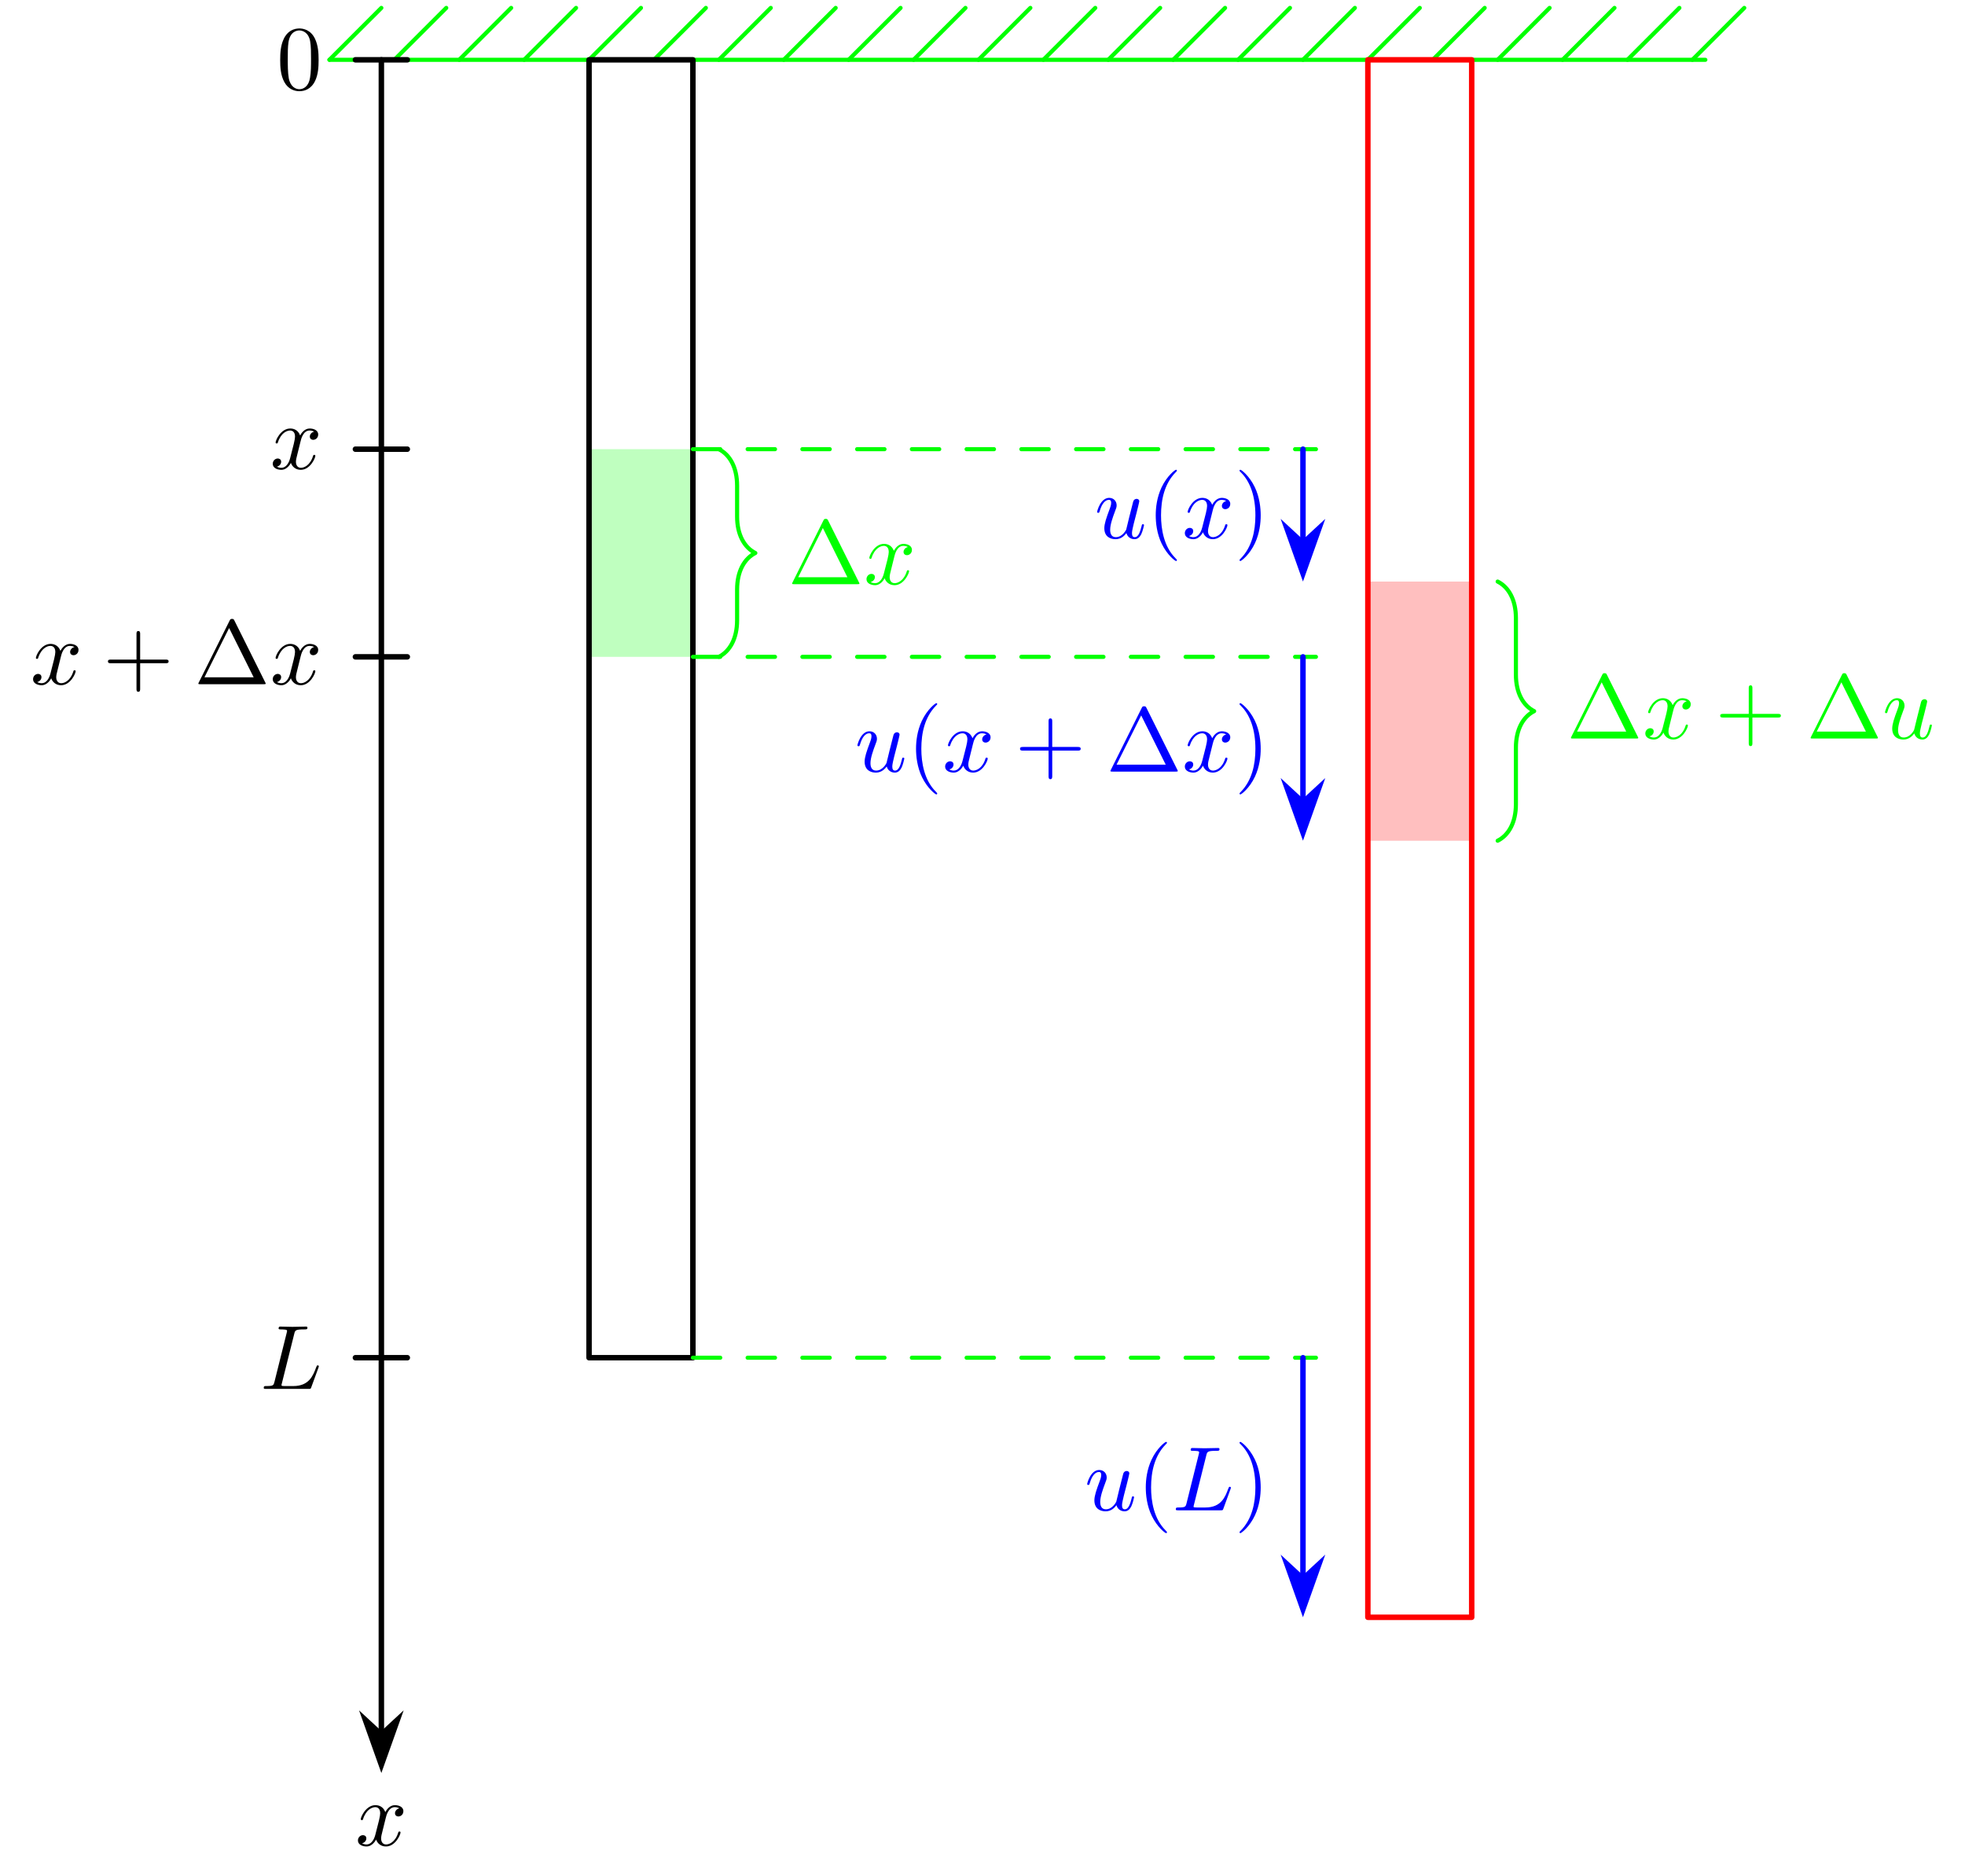
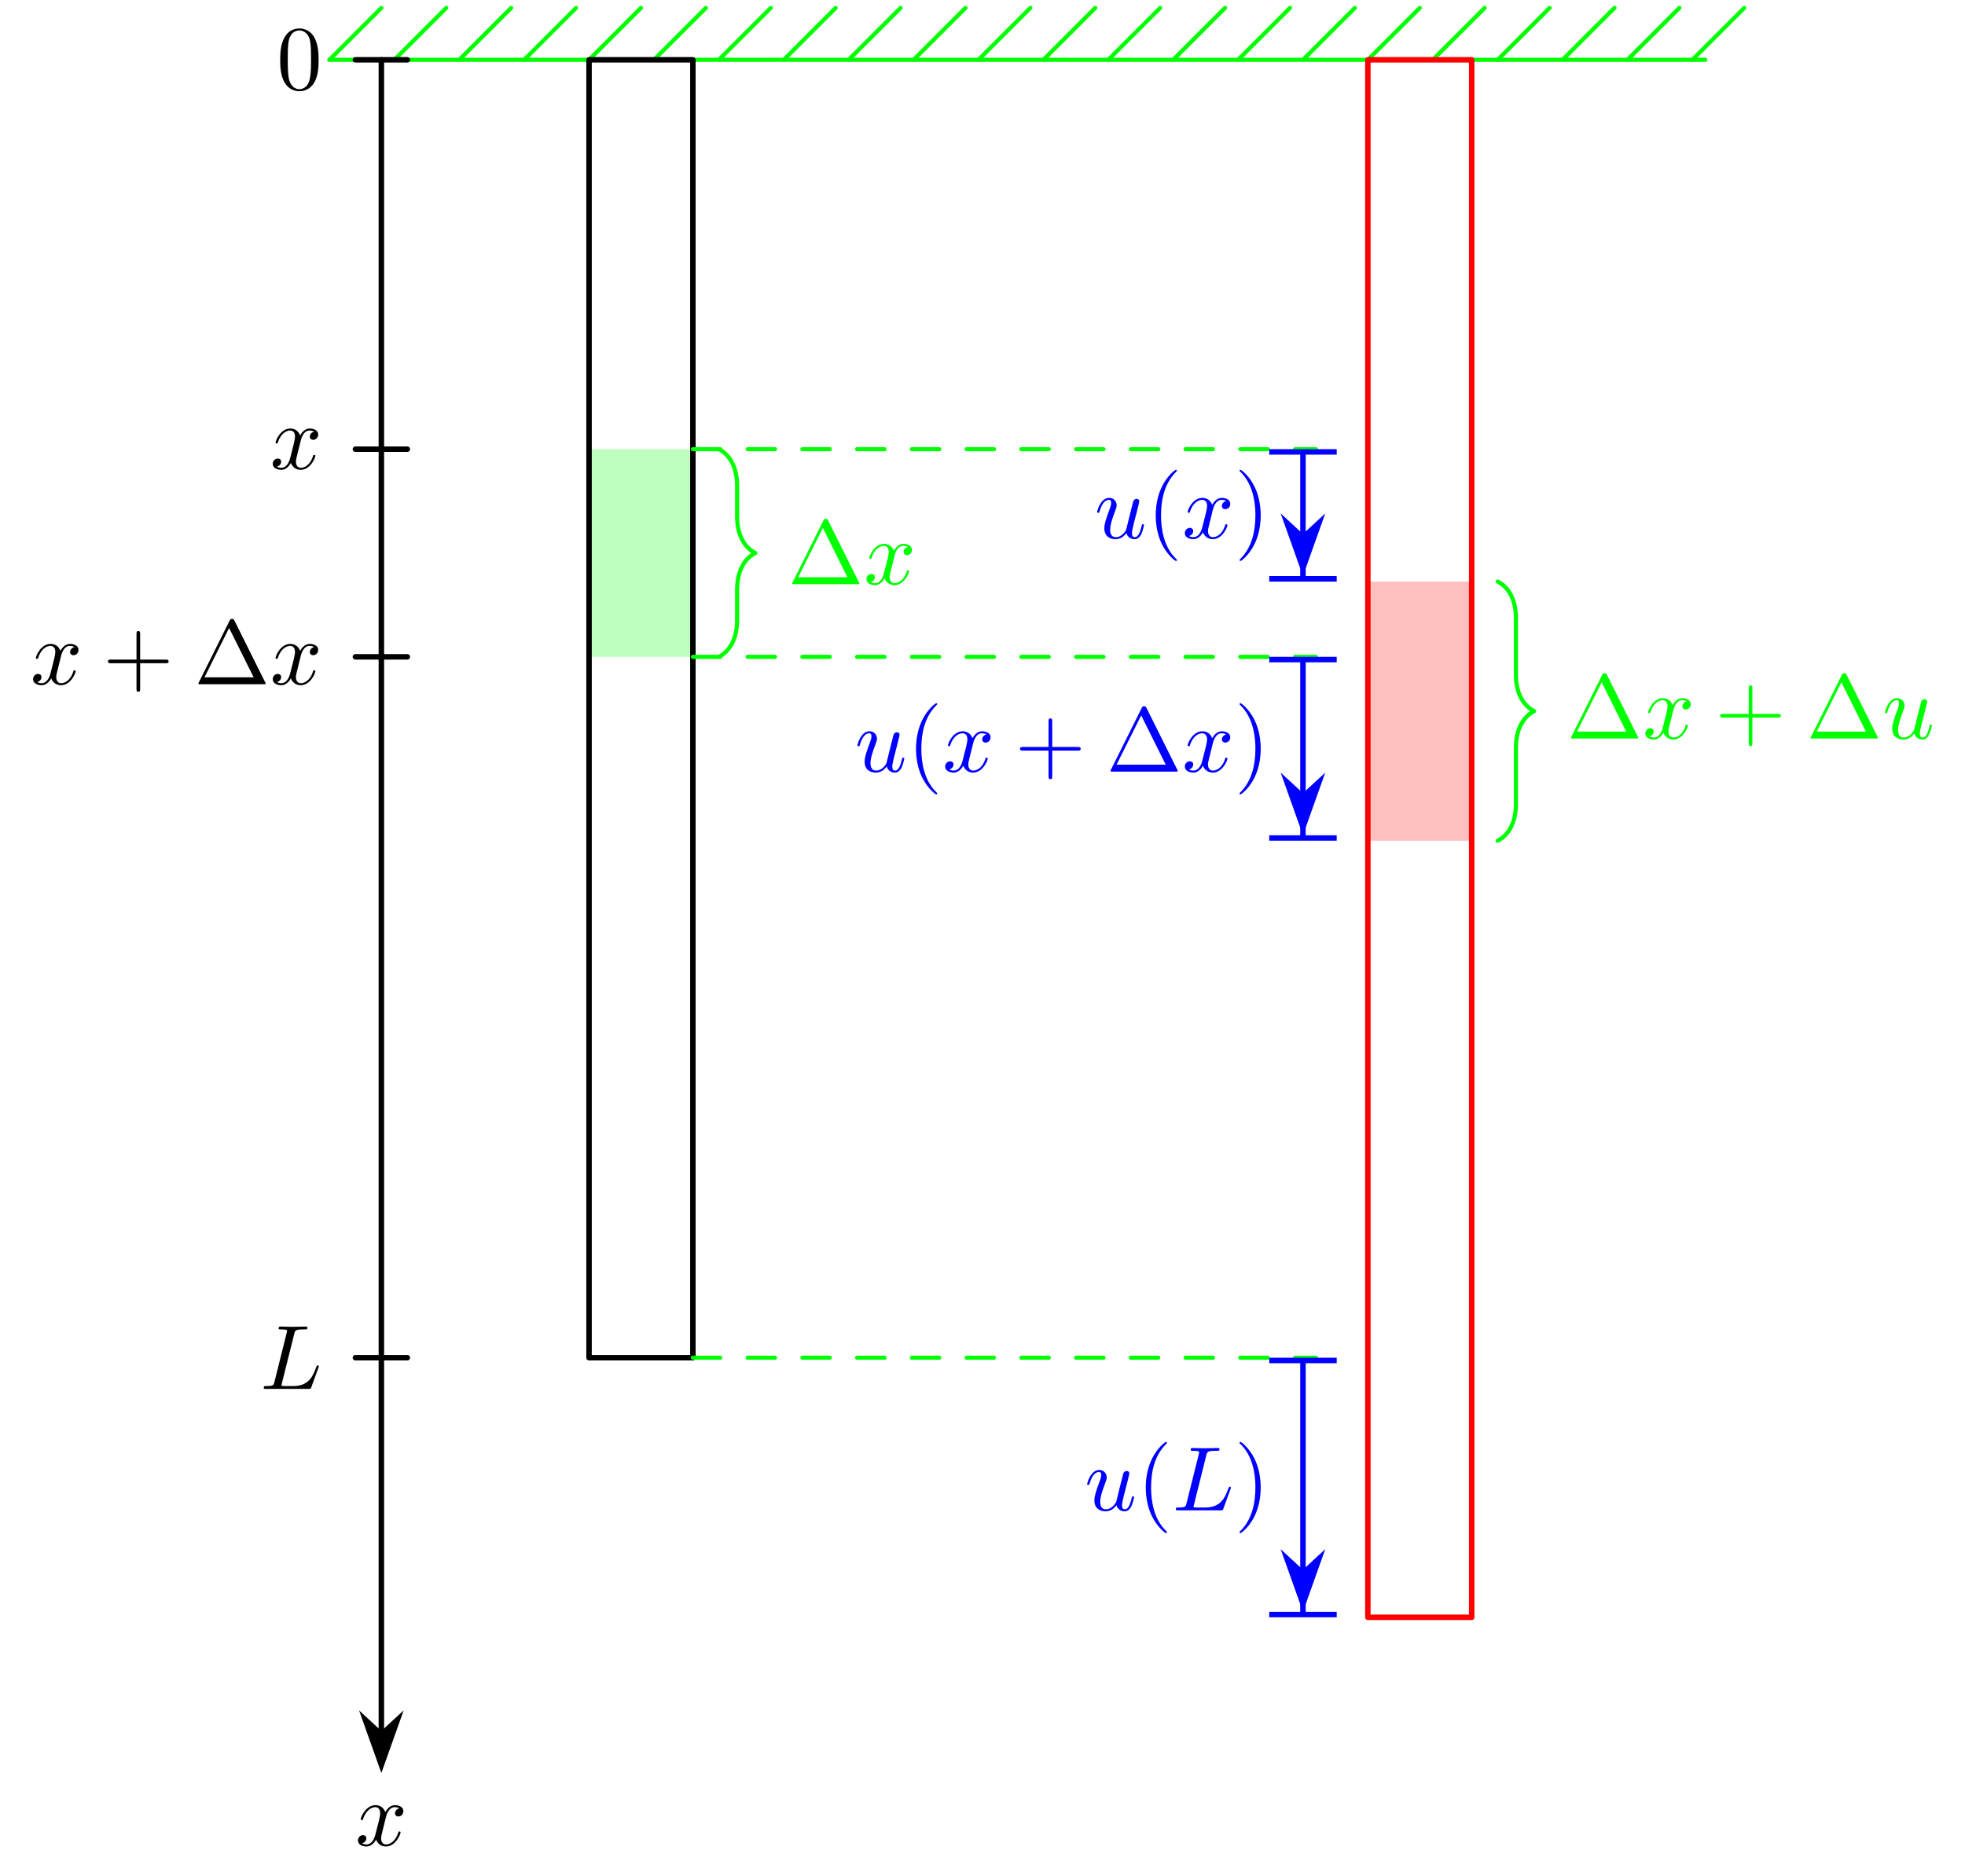
<svg xmlns="http://www.w3.org/2000/svg" xmlns:xlink="http://www.w3.org/1999/xlink" version="1.1" width="289.65pt" height="276.54pt" viewBox="-72 -72 214.559 204.847">
  <defs>
    <path id="viseca-palica-g0-76" d="M3.726-6.027C3.816-6.386 3.846-6.496 4.782-6.496C5.081-6.496 5.161-6.496 5.161-6.685C5.161-6.804 5.051-6.804 5.001-6.804C4.672-6.804 3.856-6.775 3.527-6.775C3.228-6.775 2.501-6.804 2.202-6.804C2.132-6.804 2.012-6.804 2.012-6.605C2.012-6.496 2.102-6.496 2.291-6.496C2.311-6.496 2.501-6.496 2.67-6.476C2.849-6.456 2.939-6.446 2.939-6.316C2.939-6.276 2.929-6.247 2.899-6.127L1.564-.777C1.465-.389 1.445-.309 .658-.309C.488-.309 .389-.309 .389-.11C.389 0 .478 0 .658 0H5.27C5.509 0 5.519 0 5.579-.169L6.366-2.321C6.406-2.431 6.406-2.451 6.406-2.461C6.406-2.501 6.376-2.57 6.286-2.57S6.187-2.521 6.117-2.361C5.778-1.445 5.34-.309 3.616-.309H2.68C2.54-.309 2.521-.309 2.461-.319C2.361-.329 2.331-.339 2.331-.418C2.331-.448 2.331-.468 2.381-.648L3.726-6.027Z" />
    <path id="viseca-palica-g0-117" d="M3.487-.558C3.597-.149 3.945 .11 4.374 .11C4.722 .11 4.951-.12 5.111-.438C5.28-.797 5.41-1.405 5.41-1.425C5.41-1.524 5.32-1.524 5.29-1.524C5.191-1.524 5.181-1.484 5.151-1.345C5.011-.787 4.822-.11 4.403-.11C4.194-.11 4.095-.239 4.095-.568C4.095-.787 4.214-1.255 4.294-1.604L4.573-2.68C4.603-2.829 4.702-3.208 4.742-3.357C4.792-3.587 4.892-3.965 4.892-4.025C4.892-4.204 4.752-4.294 4.603-4.294C4.553-4.294 4.294-4.284 4.214-3.945C4.025-3.218 3.587-1.474 3.467-.946C3.457-.907 3.059-.11 2.331-.11C1.813-.11 1.714-.558 1.714-.927C1.714-1.484 1.993-2.271 2.252-2.959C2.371-3.258 2.421-3.397 2.421-3.587C2.421-4.035 2.102-4.403 1.604-4.403C.658-4.403 .289-2.959 .289-2.869C.289-2.77 .389-2.77 .408-2.77C.508-2.77 .518-2.79 .568-2.949C.817-3.816 1.196-4.184 1.574-4.184C1.664-4.184 1.823-4.174 1.823-3.856C1.823-3.616 1.714-3.328 1.654-3.178C1.285-2.192 1.076-1.574 1.076-1.086C1.076-.139 1.763 .11 2.301 .11C2.959 .11 3.318-.339 3.487-.558Z" />
    <path id="viseca-palica-g0-120" d="M3.328-3.009C3.387-3.268 3.616-4.184 4.314-4.184C4.364-4.184 4.603-4.184 4.812-4.055C4.533-4.005 4.334-3.756 4.334-3.517C4.334-3.357 4.443-3.168 4.712-3.168C4.932-3.168 5.25-3.347 5.25-3.746C5.25-4.264 4.663-4.403 4.324-4.403C3.746-4.403 3.397-3.875 3.278-3.646C3.029-4.304 2.491-4.403 2.202-4.403C1.166-4.403 .598-3.118 .598-2.869C.598-2.77 .697-2.77 .717-2.77C.797-2.77 .827-2.79 .847-2.879C1.186-3.935 1.843-4.184 2.182-4.184C2.371-4.184 2.72-4.095 2.72-3.517C2.72-3.208 2.55-2.54 2.182-1.146C2.022-.528 1.674-.11 1.235-.11C1.176-.11 .946-.11 .737-.239C.986-.289 1.205-.498 1.205-.777C1.205-1.046 .986-1.126 .837-1.126C.538-1.126 .289-.867 .289-.548C.289-.09 .787 .11 1.225 .11C1.883 .11 2.242-.588 2.271-.648C2.391-.279 2.75 .11 3.347 .11C4.374 .11 4.941-1.176 4.941-1.425C4.941-1.524 4.852-1.524 4.822-1.524C4.732-1.524 4.712-1.484 4.692-1.415C4.364-.349 3.686-.11 3.367-.11C2.979-.11 2.819-.428 2.819-.767C2.819-.986 2.879-1.205 2.989-1.644L3.328-3.009Z" />
    <path id="viseca-palica-g1-1" d="M4.403-6.954C4.334-7.083 4.314-7.133 4.144-7.133S3.955-7.083 3.885-6.954L.518-.199C.468-.11 .468-.09 .468-.08C.468 0 .528 0 .687 0H7.601C7.761 0 7.821 0 7.821-.08C7.821-.09 7.821-.11 7.771-.199L4.403-6.954ZM3.826-6.137L6.506-.757H1.136L3.826-6.137Z" />
    <path id="viseca-palica-g1-40" d="M3.298 2.391C3.298 2.361 3.298 2.341 3.128 2.172C1.883 .917 1.564-.966 1.564-2.491C1.564-4.224 1.943-5.958 3.168-7.203C3.298-7.323 3.298-7.342 3.298-7.372C3.298-7.442 3.258-7.472 3.198-7.472C3.098-7.472 2.202-6.795 1.614-5.529C1.106-4.433 .986-3.328 .986-2.491C.986-1.714 1.096-.508 1.644 .618C2.242 1.843 3.098 2.491 3.198 2.491C3.258 2.491 3.298 2.461 3.298 2.391Z" />
    <path id="viseca-palica-g1-41" d="M2.879-2.491C2.879-3.268 2.77-4.473 2.222-5.599C1.624-6.824 .767-7.472 .667-7.472C.608-7.472 .568-7.432 .568-7.372C.568-7.342 .568-7.323 .757-7.143C1.733-6.157 2.301-4.573 2.301-2.491C2.301-.787 1.933 .966 .697 2.222C.568 2.341 .568 2.361 .568 2.391C.568 2.451 .608 2.491 .667 2.491C.767 2.491 1.664 1.813 2.252 .548C2.76-.548 2.879-1.654 2.879-2.491Z" />
    <path id="viseca-palica-g1-43" d="M4.075-2.291H6.854C6.994-2.291 7.183-2.291 7.183-2.491S6.994-2.69 6.854-2.69H4.075V-5.479C4.075-5.619 4.075-5.808 3.875-5.808S3.676-5.619 3.676-5.479V-2.69H.887C.747-2.69 .558-2.69 .558-2.491S.747-2.291 .887-2.291H3.676V.498C3.676 .638 3.676 .827 3.875 .827S4.075 .638 4.075 .498V-2.291Z" />
    <path id="viseca-palica-g1-48" d="M4.583-3.188C4.583-3.985 4.533-4.782 4.184-5.519C3.726-6.476 2.909-6.635 2.491-6.635C1.893-6.635 1.166-6.376 .757-5.45C.438-4.762 .389-3.985 .389-3.188C.389-2.441 .428-1.544 .837-.787C1.265 .02 1.993 .219 2.481 .219C3.019 .219 3.776 .01 4.214-.936C4.533-1.624 4.583-2.401 4.583-3.188ZM2.481 0C2.092 0 1.504-.249 1.325-1.205C1.215-1.803 1.215-2.72 1.215-3.308C1.215-3.945 1.215-4.603 1.295-5.141C1.484-6.326 2.232-6.416 2.481-6.416C2.809-6.416 3.467-6.237 3.656-5.25C3.756-4.692 3.756-3.935 3.756-3.308C3.756-2.56 3.756-1.883 3.646-1.245C3.497-.299 2.929 0 2.481 0Z" />
  </defs>
  <g id="viseca-palica-page1">
    <g stroke-miterlimit="10" transform="translate(-27.52435,-65.4693)scale(0.996264,-0.996264)">
      <g fill="#000" stroke="#000">
        <g stroke-width="0.4">
          <g stroke-width="0.6">
            <g stroke-linecap="round">
              <g stroke-linejoin="round">
                <g fill="#0f0" stroke="#0f0">
                  <g stroke-width="0.45">
                    <path d="M-8.536 0H142.264" fill="none" />
                  </g>
                </g>
                <g fill="#0f0" stroke="#0f0">
                  <g stroke-width="0.45">
                    <path d="M-8.536 0L-2.845 5.69" fill="none" />
                  </g>
                </g>
                <g fill="#0f0" stroke="#0f0">
                  <g stroke-width="0.45">
                    <path d="M-1.423 0L4.268 5.69" fill="none" />
                  </g>
                </g>
                <g fill="#0f0" stroke="#0f0">
                  <g stroke-width="0.45">
                    <path d="M5.69 0L11.381 5.69" fill="none" />
                  </g>
                </g>
                <g fill="#0f0" stroke="#0f0">
                  <g stroke-width="0.45">
                    <path d="M12.804 0L18.494 5.69" fill="none" />
                  </g>
                </g>
                <g fill="#0f0" stroke="#0f0">
                  <g stroke-width="0.45">
                    <path d="M19.917 0L25.607 5.69" fill="none" />
                  </g>
                </g>
                <g fill="#0f0" stroke="#0f0">
                  <g stroke-width="0.45">
                    <path d="M27.03 0L32.72 5.69" fill="none" />
                  </g>
                </g>
                <g fill="#0f0" stroke="#0f0">
                  <g stroke-width="0.45">
                    <path d="M34.143 0L39.834 5.69" fill="none" />
                  </g>
                </g>
                <g fill="#0f0" stroke="#0f0">
                  <g stroke-width="0.45">
                    <path d="M41.256 0L46.947 5.69" fill="none" />
                  </g>
                </g>
                <g fill="#0f0" stroke="#0f0">
                  <g stroke-width="0.45">
                    <path d="M48.37 0L54.06 5.69" fill="none" />
                  </g>
                </g>
                <g fill="#0f0" stroke="#0f0">
                  <g stroke-width="0.45">
                    <path d="M55.483 0L61.173 5.69" fill="none" />
                  </g>
                </g>
                <g fill="#0f0" stroke="#0f0">
                  <g stroke-width="0.45">
                    <path d="M62.596 0L68.286 5.69" fill="none" />
                  </g>
                </g>
                <g fill="#0f0" stroke="#0f0">
                  <g stroke-width="0.45">
                    <path d="M69.709 0L75.4 5.69" fill="none" />
                  </g>
                </g>
                <g fill="#0f0" stroke="#0f0">
                  <g stroke-width="0.45">
                    <path d="M76.822 0L82.513 5.69" fill="none" />
                  </g>
                </g>
                <g fill="#0f0" stroke="#0f0">
                  <g stroke-width="0.45">
                    <path d="M83.936 0L89.626 5.69" fill="none" />
                  </g>
                </g>
                <g fill="#0f0" stroke="#0f0">
                  <g stroke-width="0.45">
                    <path d="M91.049 0L96.739 5.69" fill="none" />
                  </g>
                </g>
                <g fill="#0f0" stroke="#0f0">
                  <g stroke-width="0.45">
                    <path d="M98.162 0L103.852 5.69" fill="none" />
                  </g>
                </g>
                <g fill="#0f0" stroke="#0f0">
                  <g stroke-width="0.45">
                    <path d="M105.275 0L110.966 5.69" fill="none" />
                  </g>
                </g>
                <g fill="#0f0" stroke="#0f0">
                  <g stroke-width="0.45">
                    <path d="M112.388 0L118.079 5.69" fill="none" />
                  </g>
                </g>
                <g fill="#0f0" stroke="#0f0">
                  <g stroke-width="0.45">
                    <path d="M119.501 0L125.192 5.69" fill="none" />
                  </g>
                </g>
                <g fill="#0f0" stroke="#0f0">
                  <g stroke-width="0.45">
                    <path d="M126.615 0L132.305 5.69" fill="none" />
                  </g>
                </g>
                <g fill="#0f0" stroke="#0f0">
                  <g stroke-width="0.45">
                    <path d="M133.728 0L139.418 5.69" fill="none" />
                  </g>
                </g>
                <g fill="#0f0" stroke="#0f0">
                  <g stroke-width="0.45">
                    <path d="M140.841 0L146.531 5.69" fill="none" />
                  </g>
                </g>
                <path d="M-2.845 0V-183.436" fill="none" />
                <g transform="matrix(0.0,-1.0,1.0,0.0,-2.84544,-180.9596)">
                  <g stroke-dasharray="none" stroke-dashoffset="0.0">
                    <g stroke-linejoin="miter">
                      <path d="M5.93 0L1.005 1.754L2.626 0L1.005-1.754Z" />
                    </g>
                  </g>
                </g>
                <g transform="translate(-5.70308,-195.7268)">
                  <g stroke="none" transform="scale(-1.00375,1.00375)translate(-27.52435,-65.4693)scale(-1,-1)">
                    <g fill="#000">
                      <g stroke="none">
                        <use x="-27.524" y="-65.469" xlink:href="#viseca-palica-g0-120" />
                      </g>
                    </g>
                  </g>
                </g>
                <path d="M-5.69 0H0" fill="none" />
                <g transform="translate(-14.32344,-3.22221)">
                  <g stroke="none" transform="scale(-1.00375,1.00375)translate(-27.52435,-65.4693)scale(-1,-1)">
                    <g fill="#000">
                      <g stroke="none">
                        <use x="-27.524" y="-65.469" xlink:href="#viseca-palica-g1-48" />
                      </g>
                    </g>
                  </g>
                </g>
                <path d="M-5.69-42.679H0" fill="none" />
                <g transform="translate(-15.03871,-44.83188)">
                  <g stroke="none" transform="scale(-1.00375,1.00375)translate(-27.52435,-65.4693)scale(-1,-1)">
                    <g fill="#000">
                      <g stroke="none">
                        <use x="-27.524" y="-65.469" xlink:href="#viseca-palica-g0-120" />
                      </g>
                    </g>
                  </g>
                </g>
                <path d="M-5.69-65.441H0" fill="none" />
                <g transform="translate(-41.30946,-68.44139)">
                  <g stroke="none" transform="scale(-1.00375,1.00375)translate(-27.52435,-65.4693)scale(-1,-1)">
                    <g fill="#000">
                      <g stroke="none">
                        <use x="-27.524" y="-65.469" xlink:href="#viseca-palica-g0-120" />
                        <use x="-19.617" y="-65.469" xlink:href="#viseca-palica-g1-43" />
                        <use x="-9.654" y="-65.469" xlink:href="#viseca-palica-g1-1" />
                        <use x="-1.352" y="-65.469" xlink:href="#viseca-palica-g0-120" />
                      </g>
                    </g>
                  </g>
                </g>
                <path d="M-5.69-142.264H0" fill="none" />
                <g transform="translate(-16.12901,-145.6804)">
                  <g stroke="none" transform="scale(-1.00375,1.00375)translate(-27.52435,-65.4693)scale(-1,-1)">
                    <g fill="#000">
                      <g stroke="none">
                        <use x="-27.524" y="-65.469" xlink:href="#viseca-palica-g0-76" />
                      </g>
                    </g>
                  </g>
                </g>
                <g fill="#0f0" stroke="#0f0">
                  <g stroke-opacity="0.25">
                    <g fill-opacity="0.25">
                      <path d="M19.917-42.679V-65.441H31.298V-42.679ZM31.298-65.441" stroke="none" />
                    </g>
                  </g>
                </g>
                <path d="M19.917 0V-142.264H31.298V0ZM31.298-142.264" fill="none" />
                <g fill="#0f0" stroke="#0f0">
                  <g stroke-width="0.45">
                    <path d="M34.143-42.679C35.343-43.279 36.143-44.679 36.143-46.679V-50.06C36.143-52.06 36.943-53.46 38.143-54.06C36.943-54.66 36.143-56.06 36.143-58.06V-61.441C36.143-63.441 35.343-64.841 34.143-65.441" fill="none" />
                    <g transform="translate(41.70117,-57.4769)">
                      <g stroke="none" transform="scale(-1.00375,1.00375)translate(-27.52435,-65.4693)scale(-1,-1)">
                        <g fill="#0f0">
                          <g stroke="none">
                            <g fill="#0f0">
                              <use x="-27.524" y="-65.469" xlink:href="#viseca-palica-g1-1" />
                              <use x="-19.222" y="-65.469" xlink:href="#viseca-palica-g0-120" />
                            </g>
                          </g>
                        </g>
                      </g>
                    </g>
                  </g>
                </g>
                <g fill="#f00" stroke="#f00">
                  <g stroke-opacity="0.25">
                    <g fill-opacity="0.25">
                      <path d="M105.275-57.19V-85.597H116.656V-57.19ZM116.656-85.597" stroke="none" />
                    </g>
                  </g>
                </g>
                <g fill="#f00" stroke="#f00">
                  <path d="M105.275 0V-170.716H116.656V0ZM116.656-170.716" fill="none" />
                </g>
                <g fill="#0f0" stroke="#0f0">
                  <g stroke-width="0.45">
                    <path d="M119.501-57.19C120.701-57.79 121.501-59.19 121.501-61.19V-67.394C121.501-69.394 122.301-70.794 123.501-71.394C122.301-71.994 121.501-73.394 121.501-75.394V-81.597C121.501-83.597 120.701-84.997 119.501-85.597" fill="none" />
                    <g transform="translate(127.0594,-74.39365)">
                      <g stroke="none" transform="scale(-1.00375,1.00375)translate(-27.52435,-65.4693)scale(-1,-1)">
                        <g fill="#0f0">
                          <g stroke="none">
                            <g fill="#0f0">
                              <use x="-27.524" y="-65.469" xlink:href="#viseca-palica-g1-1" />
                              <use x="-19.222" y="-65.469" xlink:href="#viseca-palica-g0-120" />
                              <use x="-11.314" y="-65.469" xlink:href="#viseca-palica-g1-43" />
                              <use x="-1.352" y="-65.469" xlink:href="#viseca-palica-g1-1" />
                              <use x="6.951" y="-65.469" xlink:href="#viseca-palica-g0-117" />
                            </g>
                          </g>
                        </g>
                      </g>
                    </g>
                  </g>
                </g>
                <g fill="#0f0" stroke="#0f0">
                  <g stroke-dasharray="3.0,3.0" stroke-dashoffset="0.0">
                    <g stroke-width="0.45">
                      <path d="M31.298-42.679H99.585" fill="none" />
                    </g>
                  </g>
                </g>
                <g fill="#0f0" stroke="#0f0">
                  <g stroke-dasharray="3.0,3.0" stroke-dashoffset="0.0">
                    <g stroke-width="0.45">
                      <path d="M31.298-65.441H99.585" fill="none" />
                    </g>
                  </g>
                </g>
                <g fill="#0f0" stroke="#0f0">
                  <g stroke-dasharray="3.0,3.0" stroke-dashoffset="0.0">
                    <g stroke-width="0.45">
                      <path d="M31.298-142.264H99.585" fill="none" />
                    </g>
                  </g>
                </g>
                <g fill="#00f" stroke="#00f">
-                   <path d="M98.162-42.679V-52.838" fill="none" />
-                   <g transform="matrix(0.0,-1.0,1.0,0.0,98.16187,-50.3612)">
+                   <path d="M98.162-43.129V-56.74" fill="none" />
+                   <g transform="matrix(0.0,1.0,-1.0,0.0,98.16187,-42.97911)">
+                     <g stroke-dasharray="none" stroke-dashoffset="0.0">
+                       <g stroke-linecap="butt">
+                         <g stroke-linejoin="miter">
+                           <path d="M0 3.699V-3.699" fill="none" />
+                         </g>
+                       </g>
+                     </g>
+                   </g>
+                   <g transform="matrix(0.0,-1.0,1.0,0.0,98.16187,-49.7612)">
                    <g stroke-dasharray="none" stroke-dashoffset="0.0">
                      <g stroke-linejoin="miter">
                        <path d="M5.93 0L1.005 1.754L2.626 0L1.005-1.754Z" />
+                       </g>
+                     </g>
+                   </g>
+                   <g transform="matrix(0.0,-1.0,1.0,0.0,98.16187,-56.88985)">
+                     <g stroke-dasharray="none" stroke-dashoffset="0.0">
+                       <g stroke-linecap="butt">
+                         <g stroke-linejoin="miter">
+                           <path d="M0 3.699V-3.699" fill="none" />
+                         </g>
                      </g>
                    </g>
                  </g>
                  <g transform="translate(75.31123,-52.43448)">
                    <g stroke="none" transform="scale(-1.00375,1.00375)translate(-27.52435,-65.4693)scale(-1,-1)">
                      <g fill="#00f">
                        <g stroke="none">
                          <g fill="#00f">
                            <use x="-27.524" y="-65.469" xlink:href="#viseca-palica-g0-117" />
                            <use x="-21.821" y="-65.469" xlink:href="#viseca-palica-g1-40" />
                            <use x="-17.947" y="-65.469" xlink:href="#viseca-palica-g0-120" />
                            <use x="-12.253" y="-65.469" xlink:href="#viseca-palica-g1-41" />
                          </g>
                        </g>
                      </g>
                    </g>
                  </g>
                </g>
                <g fill="#00f" stroke="#00f">
-                   <path d="M98.162-65.441V-81.245" fill="none" />
-                   <g transform="matrix(0.0,-1.0,1.0,0.0,98.16187,-78.7688)">
+                   <path d="M98.162-65.891V-85.147" fill="none" />
+                   <g transform="matrix(0.0,1.0,-1.0,0.0,98.16187,-65.7414)">
+                     <g stroke-dasharray="none" stroke-dashoffset="0.0">
+                       <g stroke-linecap="butt">
+                         <g stroke-linejoin="miter">
+                           <path d="M0 3.699V-3.699" fill="none" />
+                         </g>
+                       </g>
+                     </g>
+                   </g>
+                   <g transform="matrix(0.0,-1.0,1.0,0.0,98.16187,-78.1688)">
                    <g stroke-dasharray="none" stroke-dashoffset="0.0">
                      <g stroke-linejoin="miter">
                        <path d="M5.93 0L1.005 1.754L2.626 0L1.005-1.754Z" />
+                       </g>
+                     </g>
+                   </g>
+                   <g transform="matrix(0.0,-1.0,1.0,0.0,98.16187,-85.29744)">
+                     <g stroke-dasharray="none" stroke-dashoffset="0.0">
+                       <g stroke-linecap="butt">
+                         <g stroke-linejoin="miter">
+                           <path d="M0 3.699V-3.699" fill="none" />
+                         </g>
                      </g>
                    </g>
                  </g>
                  <g transform="translate(49.04048,-78.01941)">
                    <g stroke="none" transform="scale(-1.00375,1.00375)translate(-27.52435,-65.4693)scale(-1,-1)">
                      <g fill="#00f">
                        <g stroke="none">
                          <g fill="#00f">
                            <use x="-27.524" y="-65.469" xlink:href="#viseca-palica-g0-117" />
                            <use x="-21.821" y="-65.469" xlink:href="#viseca-palica-g1-40" />
                            <use x="-17.947" y="-65.469" xlink:href="#viseca-palica-g0-120" />
                            <use x="-10.039" y="-65.469" xlink:href="#viseca-palica-g1-43" />
                            <use x="-.076" y="-65.469" xlink:href="#viseca-palica-g1-1" />
                            <use x="8.226" y="-65.469" xlink:href="#viseca-palica-g0-120" />
                            <use x="13.92" y="-65.469" xlink:href="#viseca-palica-g1-41" />
                          </g>
                        </g>
                      </g>
                    </g>
                  </g>
                </g>
                <g fill="#00f" stroke="#00f">
-                   <path d="M98.162-142.264V-166.364" fill="none" />
-                   <g transform="matrix(0.0,-1.0,1.0,0.0,98.16187,-163.8878)">
+                   <path d="M98.162-142.714V-170.266" fill="none" />
+                   <g transform="matrix(0.0,1.0,-1.0,0.0,98.16187,-142.5637)">
+                     <g stroke-dasharray="none" stroke-dashoffset="0.0">
+                       <g stroke-linecap="butt">
+                         <g stroke-linejoin="miter">
+                           <path d="M0 3.699V-3.699" fill="none" />
+                         </g>
+                       </g>
+                     </g>
+                   </g>
+                   <g transform="matrix(0.0,-1.0,1.0,0.0,98.16187,-163.2878)">
                    <g stroke-dasharray="none" stroke-dashoffset="0.0">
                      <g stroke-linejoin="miter">
                        <path d="M5.93 0L1.005 1.754L2.626 0L1.005-1.754Z" />
+                       </g>
+                     </g>
+                   </g>
+                   <g transform="matrix(0.0,-1.0,1.0,0.0,98.16187,-170.4165)">
+                     <g stroke-dasharray="none" stroke-dashoffset="0.0">
+                       <g stroke-linecap="butt">
+                         <g stroke-linejoin="miter">
+                           <path d="M0 3.699V-3.699" fill="none" />
+                         </g>
                      </g>
                    </g>
                  </g>
                  <g transform="translate(74.22093,-158.9901)">
                    <g stroke="none" transform="scale(-1.00375,1.00375)translate(-27.52435,-65.4693)scale(-1,-1)">
                      <g fill="#00f">
                        <g stroke="none">
                          <g fill="#00f">
                            <use x="-27.524" y="-65.469" xlink:href="#viseca-palica-g0-117" />
                            <use x="-21.821" y="-65.469" xlink:href="#viseca-palica-g1-40" />
                            <use x="-17.947" y="-65.469" xlink:href="#viseca-palica-g0-76" />
                            <use x="-11.167" y="-65.469" xlink:href="#viseca-palica-g1-41" />
                          </g>
                        </g>
                      </g>
                    </g>
                  </g>
                </g>
              </g>
            </g>
          </g>
        </g>
      </g>
    </g>
  </g>
</svg>
